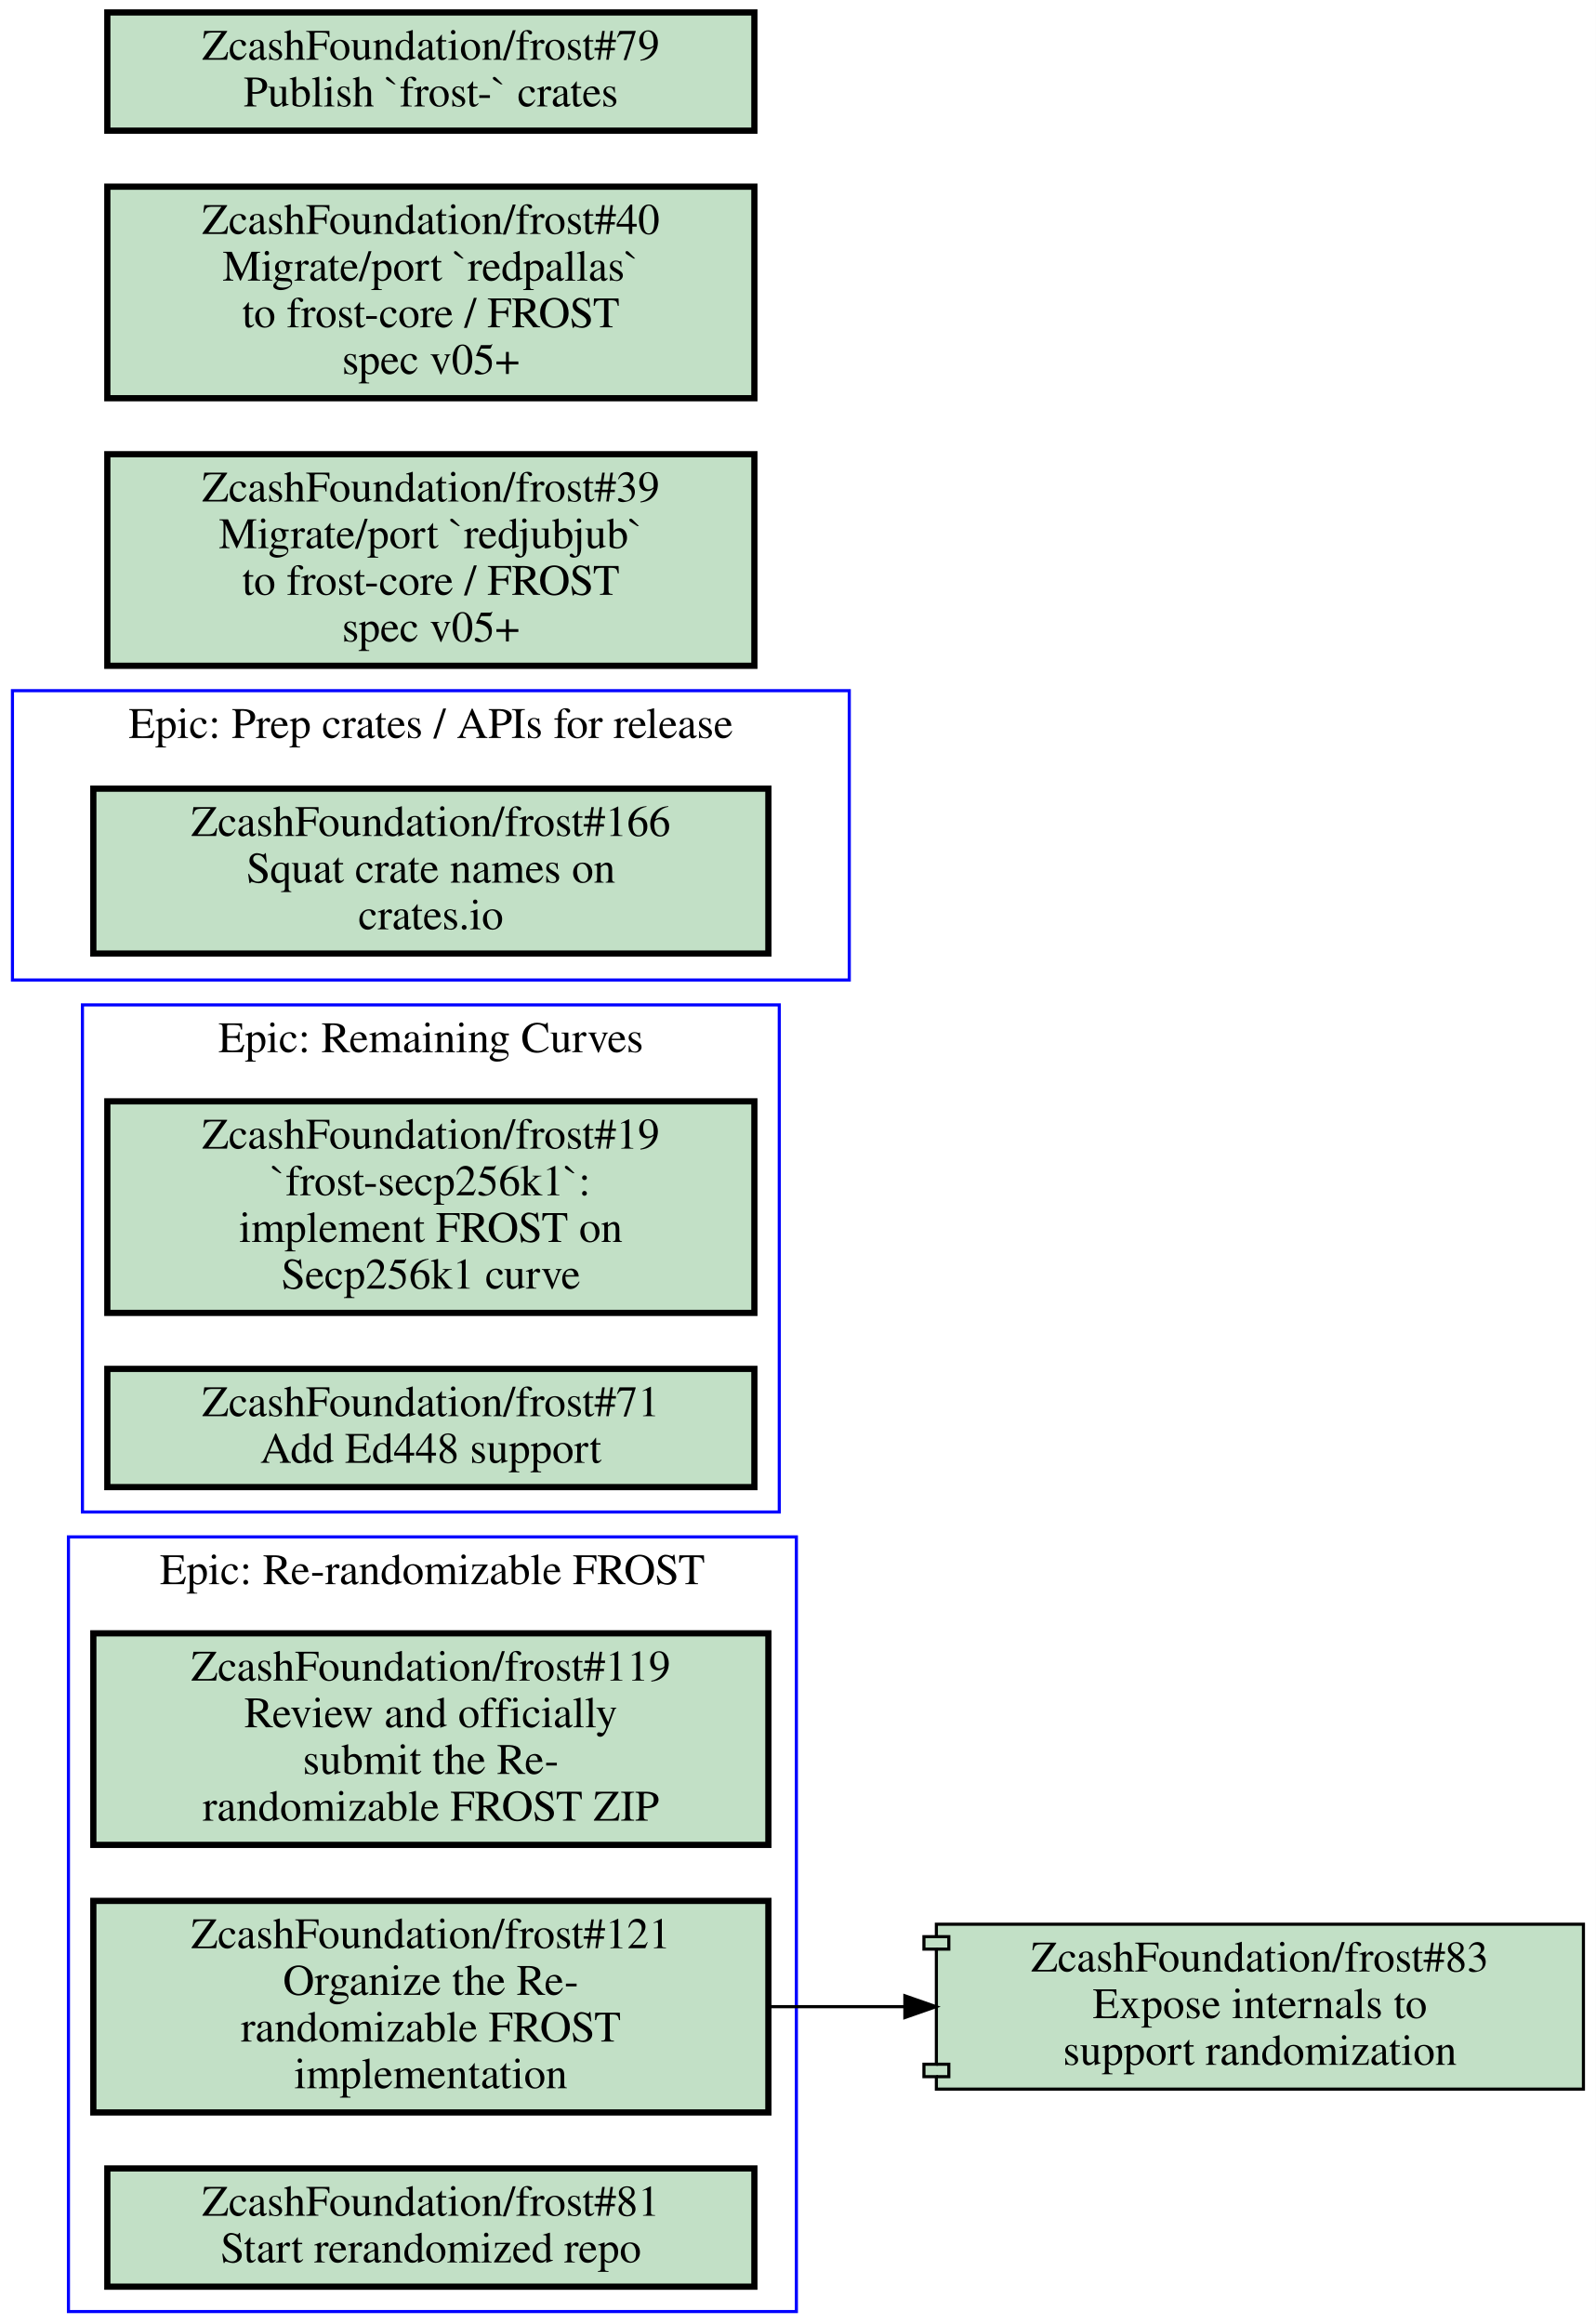
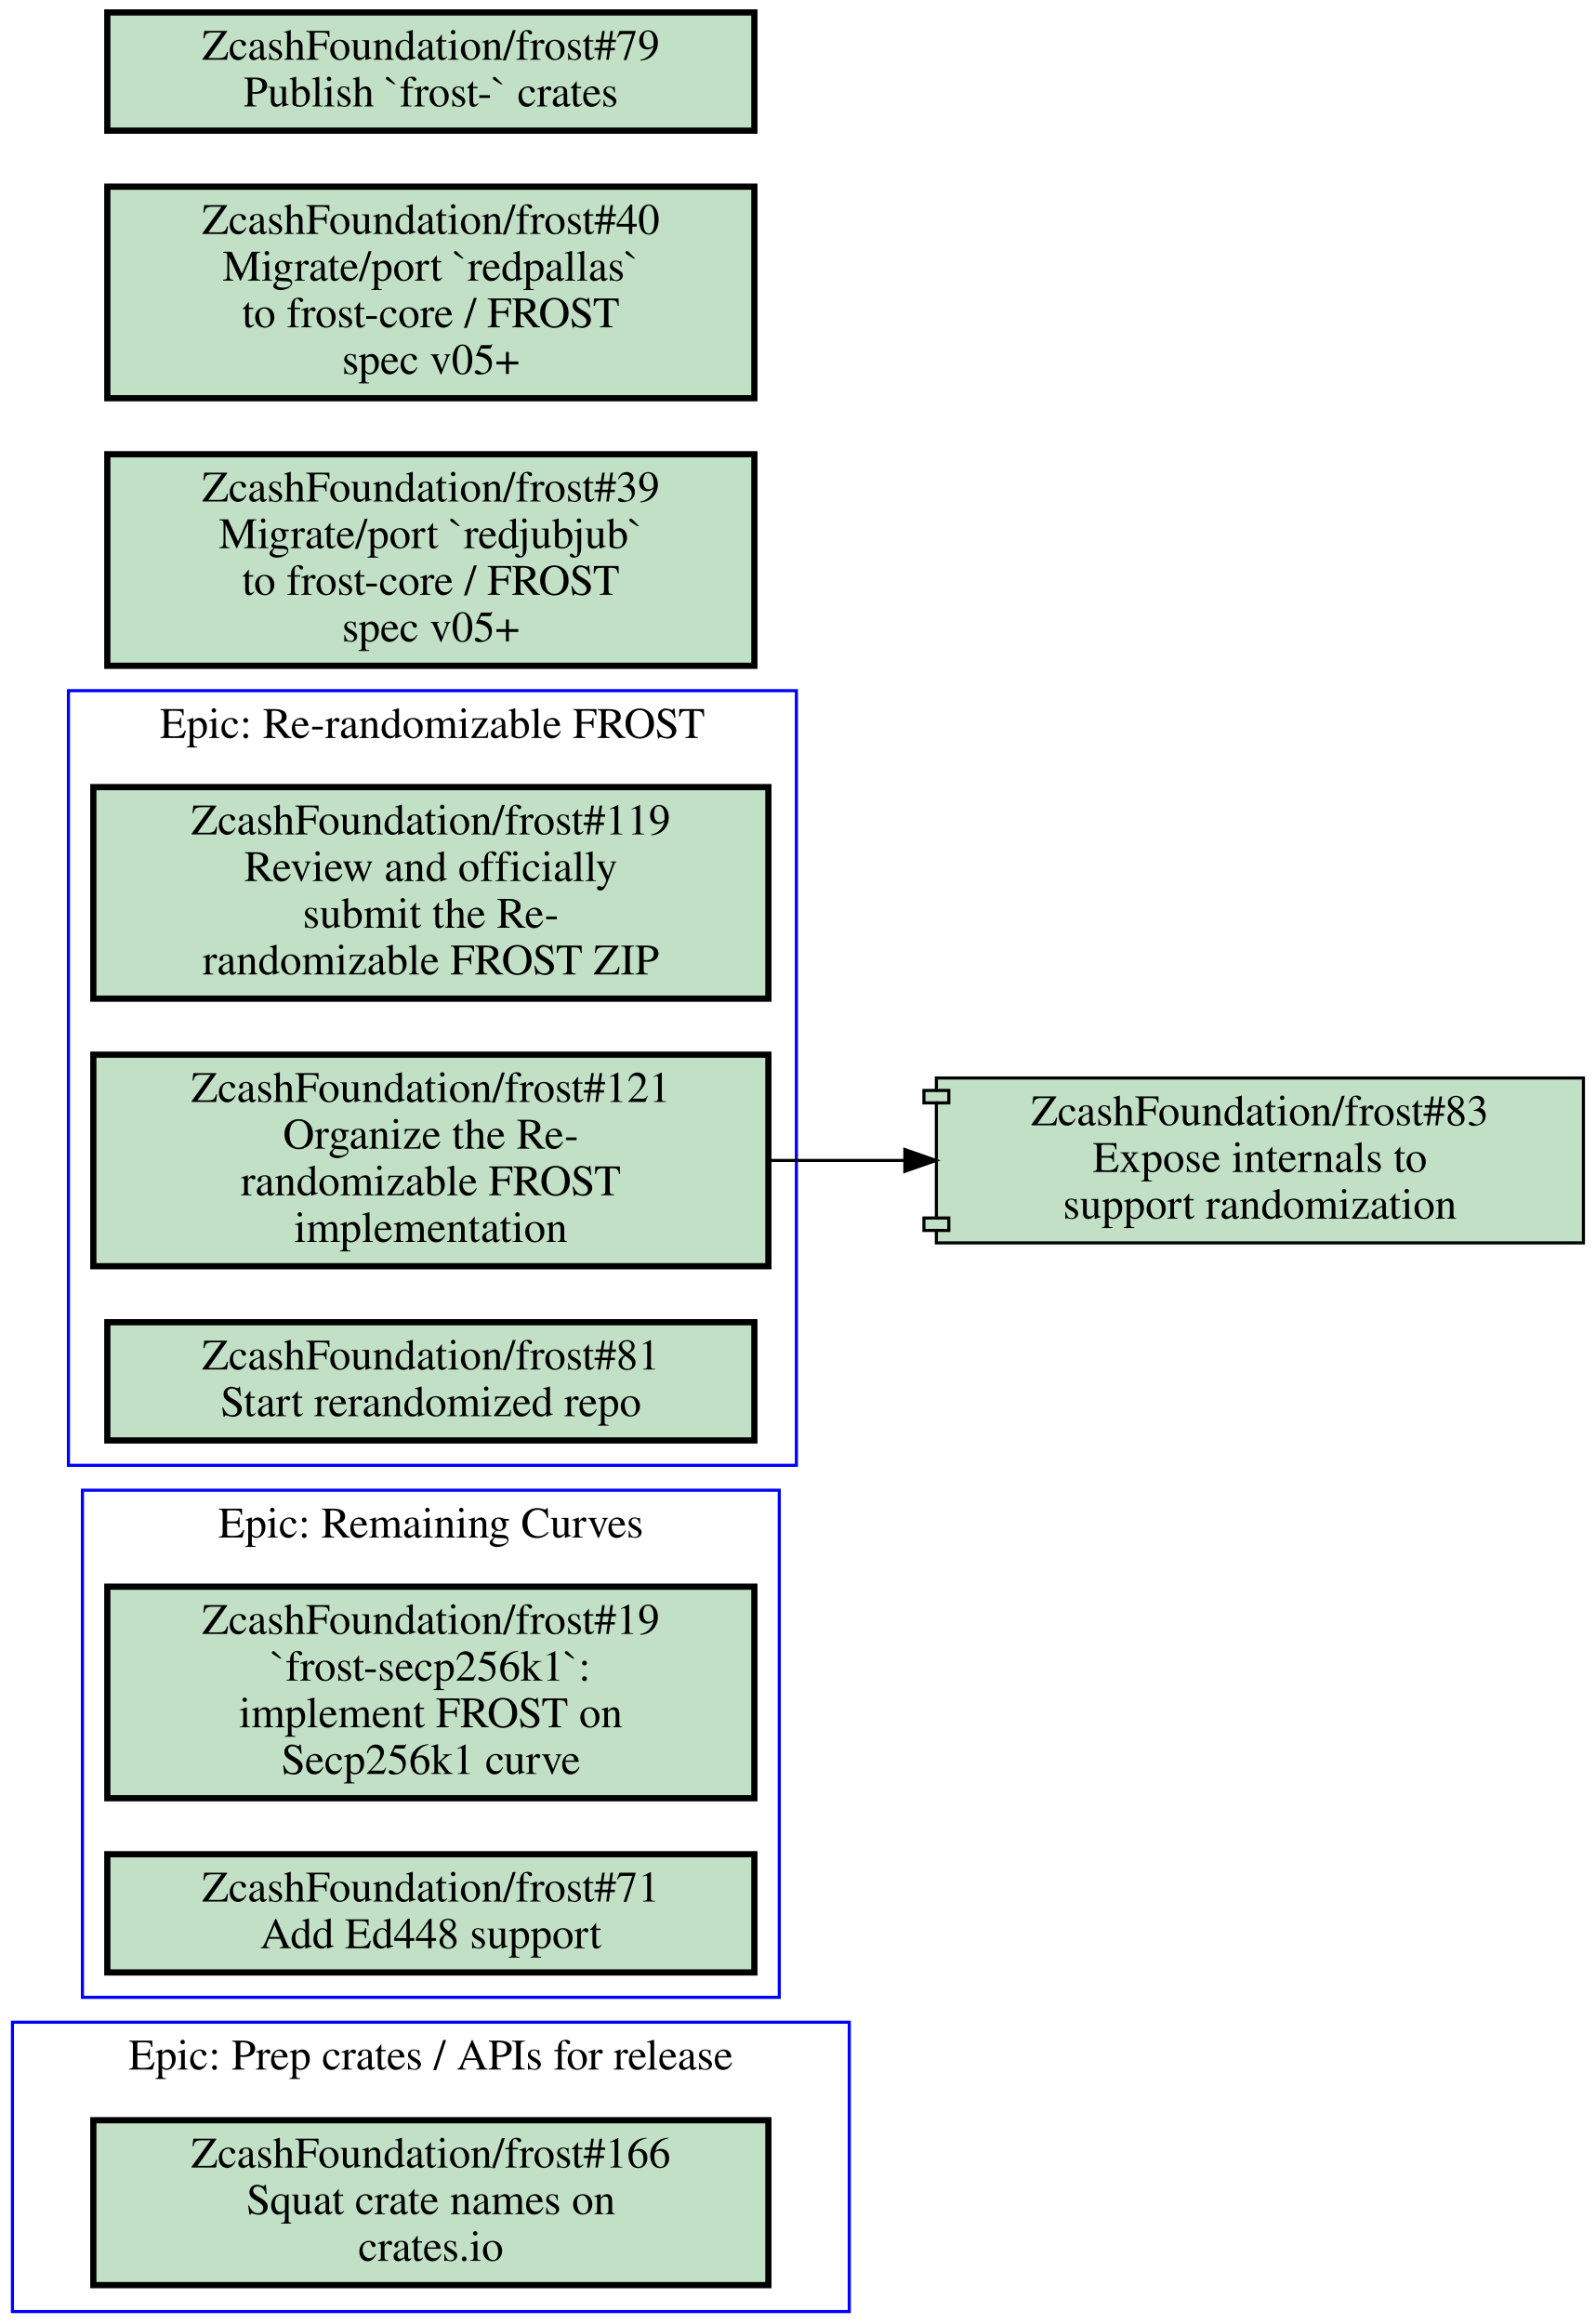
<svg xmlns="http://www.w3.org/2000/svg" xmlns:xlink="http://www.w3.org/1999/xlink" width="513pt" height="747pt" viewBox="0.00 0.00 513.00 747.00">
  <g id="graph0" class="graph" transform="scale(1 1) rotate(0) translate(4 743)">
    <polygon fill="#ffffff" stroke="transparent" points="-4,4 -4,-743 509,-743 509,4 -4,4" />
    <g id="clust1" class="cluster">
-       <polygon fill="none" stroke="#0000ff" points="18,0 18,-249 252,-249 252,0 18,0" />
-       <text text-anchor="middle" x="135" y="-233.8" font-family="Times,serif" font-size="14.00" fill="#000000">Epic: Re-randomizable FROST</text>
+       <polygon fill="none" stroke="#0000ff" points="22.5,-101 22.5,-264 246.5,-264 246.5,-101 22.5,-101" />
+       <text text-anchor="middle" x="134.5" y="-248.8" font-family="Times,serif" font-size="14.00" fill="#000000">Epic: Remaining Curves</text>
    </g>
    <g id="clust2" class="cluster">
-       <polygon fill="none" stroke="#0000ff" points="22.5,-257 22.5,-420 246.5,-420 246.5,-257 22.5,-257" />
-       <text text-anchor="middle" x="134.5" y="-404.8" font-family="Times,serif" font-size="14.00" fill="#000000">Epic: Remaining Curves</text>
+       <polygon fill="none" stroke="#0000ff" points="0,0 0,-93 269,-93 269,0 0,0" />
+       <text text-anchor="middle" x="134.5" y="-77.8" font-family="Times,serif" font-size="14.00" fill="#000000">Epic: Prep crates / APIs for release</text>
    </g>
    <g id="clust3" class="cluster">
-       <polygon fill="none" stroke="#0000ff" points="0,-428 0,-521 269,-521 269,-428 0,-428" />
-       <text text-anchor="middle" x="134.5" y="-505.8" font-family="Times,serif" font-size="14.00" fill="#000000">Epic: Prep crates / APIs for release</text>
+       <polygon fill="none" stroke="#0000ff" points="18,-272 18,-521 252,-521 252,-272 18,-272" />
+       <text text-anchor="middle" x="135" y="-505.8" font-family="Times,serif" font-size="14.00" fill="#000000">Epic: Re-randomizable FROST</text>
    </g>
    <g id="node1" class="node open">
      <g id="a_node1">
-         <a xlink:href="https://github.com/ZcashFoundation/frost/issues/119" xlink:title="ZcashFoundation/frost#119&#10;Review and officially&#10;submit the Re-&#10;randomizable FROST ZIP" target="_blank">
-           <polygon fill="#c2e0c6" stroke="#000000" stroke-width="2" points="243,-218 26,-218 26,-150 243,-150 243,-218" />
-           <text text-anchor="middle" x="134.5" y="-202.8" font-family="Times,serif" font-size="14.00" fill="#000000">ZcashFoundation/frost#119</text>
-           <text text-anchor="middle" x="134.5" y="-187.8" font-family="Times,serif" font-size="14.00" fill="#000000">Review and officially</text>
-           <text text-anchor="middle" x="134.5" y="-172.8" font-family="Times,serif" font-size="14.00" fill="#000000">submit the Re-</text>
-           <text text-anchor="middle" x="134.5" y="-157.8" font-family="Times,serif" font-size="14.00" fill="#000000">randomizable FROST ZIP</text>
+         <a xlink:href="https://github.com/ZcashFoundation/frost/issues/19" xlink:title="ZcashFoundation/frost#19&#10;`frost-secp256k1`:&#10;implement FROST on&#10;Secp256k1 curve" target="_blank">
+           <polygon fill="#c2e0c6" stroke="#000000" stroke-width="2" points="238.5,-233 30.5,-233 30.5,-165 238.5,-165 238.5,-233" />
+           <text text-anchor="middle" x="134.5" y="-217.8" font-family="Times,serif" font-size="14.00" fill="#000000">ZcashFoundation/frost#19</text>
+           <text text-anchor="middle" x="134.5" y="-202.8" font-family="Times,serif" font-size="14.00" fill="#000000">`frost-secp256k1`:</text>
+           <text text-anchor="middle" x="134.5" y="-187.8" font-family="Times,serif" font-size="14.00" fill="#000000">implement FROST on</text>
+           <text text-anchor="middle" x="134.5" y="-172.8" font-family="Times,serif" font-size="14.00" fill="#000000">Secp256k1 curve</text>
        </a>
      </g>
    </g>
    <g id="node2" class="node open">
      <g id="a_node2">
+         <a xlink:href="https://github.com/ZcashFoundation/frost/issues/71" xlink:title="ZcashFoundation/frost#71&#10;Add Ed448 support" target="_blank">
+           <polygon fill="#c2e0c6" stroke="#000000" stroke-width="2" points="238.5,-147 30.5,-147 30.5,-109 238.5,-109 238.5,-147" />
+           <text text-anchor="middle" x="134.5" y="-131.8" font-family="Times,serif" font-size="14.00" fill="#000000">ZcashFoundation/frost#71</text>
+           <text text-anchor="middle" x="134.5" y="-116.8" font-family="Times,serif" font-size="14.00" fill="#000000">Add Ed448 support</text>
+         </a>
+       </g>
+     </g>
+     <g id="node3" class="node open">
+       <g id="a_node3">
+         <a xlink:href="https://github.com/ZcashFoundation/frost/issues/166" xlink:title="ZcashFoundation/frost#166&#10;Squat crate names on&#10;crates.io" target="_blank">
+           <polygon fill="#c2e0c6" stroke="#000000" stroke-width="2" points="243,-61.5 26,-61.5 26,-8.5 243,-8.5 243,-61.5" />
+           <text text-anchor="middle" x="134.5" y="-46.3" font-family="Times,serif" font-size="14.00" fill="#000000">ZcashFoundation/frost#166</text>
+           <text text-anchor="middle" x="134.5" y="-31.3" font-family="Times,serif" font-size="14.00" fill="#000000">Squat crate names on</text>
+           <text text-anchor="middle" x="134.5" y="-16.3" font-family="Times,serif" font-size="14.00" fill="#000000">crates.io</text>
+         </a>
+       </g>
+     </g>
+     <g id="node4" class="node open">
+       <g id="a_node4">
+         <a xlink:href="https://github.com/ZcashFoundation/frost/issues/119" xlink:title="ZcashFoundation/frost#119&#10;Review and officially&#10;submit the Re-&#10;randomizable FROST ZIP" target="_blank">
+           <polygon fill="#c2e0c6" stroke="#000000" stroke-width="2" points="243,-490 26,-490 26,-422 243,-422 243,-490" />
+           <text text-anchor="middle" x="134.5" y="-474.8" font-family="Times,serif" font-size="14.00" fill="#000000">ZcashFoundation/frost#119</text>
+           <text text-anchor="middle" x="134.5" y="-459.8" font-family="Times,serif" font-size="14.00" fill="#000000">Review and officially</text>
+           <text text-anchor="middle" x="134.5" y="-444.8" font-family="Times,serif" font-size="14.00" fill="#000000">submit the Re-</text>
+           <text text-anchor="middle" x="134.5" y="-429.8" font-family="Times,serif" font-size="14.00" fill="#000000">randomizable FROST ZIP</text>
+         </a>
+       </g>
+     </g>
+     <g id="node5" class="node open">
+       <g id="a_node5">
        <a xlink:href="https://github.com/ZcashFoundation/frost/issues/121" xlink:title="ZcashFoundation/frost#121&#10;Organize the Re-&#10;randomizable FROST&#10;implementation" target="_blank">
-           <polygon fill="#c2e0c6" stroke="#000000" stroke-width="2" points="243,-132 26,-132 26,-64 243,-64 243,-132" />
-           <text text-anchor="middle" x="134.5" y="-116.8" font-family="Times,serif" font-size="14.00" fill="#000000">ZcashFoundation/frost#121</text>
-           <text text-anchor="middle" x="134.5" y="-101.8" font-family="Times,serif" font-size="14.00" fill="#000000">Organize the Re-</text>
-           <text text-anchor="middle" x="134.5" y="-86.8" font-family="Times,serif" font-size="14.00" fill="#000000">randomizable FROST</text>
-           <text text-anchor="middle" x="134.5" y="-71.8" font-family="Times,serif" font-size="14.00" fill="#000000">implementation</text>
+           <polygon fill="#c2e0c6" stroke="#000000" stroke-width="2" points="243,-404 26,-404 26,-336 243,-336 243,-404" />
+           <text text-anchor="middle" x="134.5" y="-388.8" font-family="Times,serif" font-size="14.00" fill="#000000">ZcashFoundation/frost#121</text>
+           <text text-anchor="middle" x="134.5" y="-373.8" font-family="Times,serif" font-size="14.00" fill="#000000">Organize the Re-</text>
+           <text text-anchor="middle" x="134.5" y="-358.8" font-family="Times,serif" font-size="14.00" fill="#000000">randomizable FROST</text>
+           <text text-anchor="middle" x="134.5" y="-343.8" font-family="Times,serif" font-size="14.00" fill="#000000">implementation</text>
        </a>
      </g>
    </g>
    <g id="node7" class="node open">
      <g id="a_node7">
        <a xlink:href="https://github.com/ZcashFoundation/frost/pull/83" xlink:title="ZcashFoundation/frost#83&#10;Expose internals to&#10;support randomization" target="_blank">
-           <polygon fill="#c2e0c6" stroke="#000000" points="505,-124.5 297,-124.5 297,-120.5 293,-120.5 293,-116.5 297,-116.5 297,-79.5 293,-79.5 293,-75.5 297,-75.5 297,-71.5 505,-71.5 505,-124.5" />
-           <polyline fill="none" stroke="#000000" points="297,-120.5 301,-120.5 301,-116.5 297,-116.5 " />
-           <polyline fill="none" stroke="#000000" points="297,-79.5 301,-79.5 301,-75.5 297,-75.5 " />
-           <text text-anchor="middle" x="401" y="-109.3" font-family="Times,serif" font-size="14.00" fill="#000000">ZcashFoundation/frost#83</text>
-           <text text-anchor="middle" x="401" y="-94.3" font-family="Times,serif" font-size="14.00" fill="#000000">Expose internals to</text>
-           <text text-anchor="middle" x="401" y="-79.3" font-family="Times,serif" font-size="14.00" fill="#000000">support randomization</text>
+           <polygon fill="#c2e0c6" stroke="#000000" points="505,-396.5 297,-396.5 297,-392.5 293,-392.5 293,-388.5 297,-388.5 297,-351.5 293,-351.5 293,-347.5 297,-347.5 297,-343.5 505,-343.5 505,-396.5" />
+           <polyline fill="none" stroke="#000000" points="297,-392.5 301,-392.5 301,-388.5 297,-388.5 " />
+           <polyline fill="none" stroke="#000000" points="297,-351.5 301,-351.5 301,-347.5 297,-347.5 " />
+           <text text-anchor="middle" x="401" y="-381.3" font-family="Times,serif" font-size="14.00" fill="#000000">ZcashFoundation/frost#83</text>
+           <text text-anchor="middle" x="401" y="-366.3" font-family="Times,serif" font-size="14.00" fill="#000000">Expose internals to</text>
+           <text text-anchor="middle" x="401" y="-351.3" font-family="Times,serif" font-size="14.00" fill="#000000">support randomization</text>
        </a>
      </g>
    </g>
    <g id="edge1" class="edge">
-       <path fill="none" stroke="#000000" d="M243.28,-98C257.53,-98 272.16,-98 286.49,-98" />
-       <polygon fill="#000000" stroke="#000000" points="286.87,-101.5 296.87,-98 286.87,-94.5 286.87,-101.5" />
-     </g>
-     <g id="node3" class="node open">
-       <g id="a_node3">
-         <a xlink:href="https://github.com/ZcashFoundation/frost/issues/81" xlink:title="ZcashFoundation/frost#81&#10;Start rerandomized repo" target="_blank">
-           <polygon fill="#c2e0c6" stroke="#000000" stroke-width="2" points="238.5,-46 30.5,-46 30.5,-8 238.5,-8 238.5,-46" />
-           <text text-anchor="middle" x="134.5" y="-30.8" font-family="Times,serif" font-size="14.00" fill="#000000">ZcashFoundation/frost#81</text>
-           <text text-anchor="middle" x="134.5" y="-15.8" font-family="Times,serif" font-size="14.00" fill="#000000">Start rerandomized repo</text>
-         </a>
-       </g>
-     </g>
-     <g id="node4" class="node open">
-       <g id="a_node4">
-         <a xlink:href="https://github.com/ZcashFoundation/frost/issues/19" xlink:title="ZcashFoundation/frost#19&#10;`frost-secp256k1`:&#10;implement FROST on&#10;Secp256k1 curve" target="_blank">
-           <polygon fill="#c2e0c6" stroke="#000000" stroke-width="2" points="238.5,-389 30.5,-389 30.5,-321 238.5,-321 238.5,-389" />
-           <text text-anchor="middle" x="134.5" y="-373.8" font-family="Times,serif" font-size="14.00" fill="#000000">ZcashFoundation/frost#19</text>
-           <text text-anchor="middle" x="134.5" y="-358.8" font-family="Times,serif" font-size="14.00" fill="#000000">`frost-secp256k1`:</text>
-           <text text-anchor="middle" x="134.5" y="-343.8" font-family="Times,serif" font-size="14.00" fill="#000000">implement FROST on</text>
-           <text text-anchor="middle" x="134.5" y="-328.8" font-family="Times,serif" font-size="14.00" fill="#000000">Secp256k1 curve</text>
-         </a>
-       </g>
-     </g>
-     <g id="node5" class="node open">
-       <g id="a_node5">
-         <a xlink:href="https://github.com/ZcashFoundation/frost/issues/71" xlink:title="ZcashFoundation/frost#71&#10;Add Ed448 support" target="_blank">
-           <polygon fill="#c2e0c6" stroke="#000000" stroke-width="2" points="238.5,-303 30.5,-303 30.5,-265 238.5,-265 238.5,-303" />
-           <text text-anchor="middle" x="134.5" y="-287.8" font-family="Times,serif" font-size="14.00" fill="#000000">ZcashFoundation/frost#71</text>
-           <text text-anchor="middle" x="134.5" y="-272.8" font-family="Times,serif" font-size="14.00" fill="#000000">Add Ed448 support</text>
-         </a>
-       </g>
+       <path fill="none" stroke="#000000" d="M243.28,-370C257.53,-370 272.16,-370 286.49,-370" />
+       <polygon fill="#000000" stroke="#000000" points="286.87,-373.5 296.87,-370 286.87,-366.5 286.87,-373.5" />
    </g>
    <g id="node6" class="node open">
      <g id="a_node6">
-         <a xlink:href="https://github.com/ZcashFoundation/frost/issues/166" xlink:title="ZcashFoundation/frost#166&#10;Squat crate names on&#10;crates.io" target="_blank">
-           <polygon fill="#c2e0c6" stroke="#000000" stroke-width="2" points="243,-489.5 26,-489.5 26,-436.5 243,-436.5 243,-489.5" />
-           <text text-anchor="middle" x="134.5" y="-474.3" font-family="Times,serif" font-size="14.00" fill="#000000">ZcashFoundation/frost#166</text>
-           <text text-anchor="middle" x="134.5" y="-459.3" font-family="Times,serif" font-size="14.00" fill="#000000">Squat crate names on</text>
-           <text text-anchor="middle" x="134.5" y="-444.3" font-family="Times,serif" font-size="14.00" fill="#000000">crates.io</text>
+         <a xlink:href="https://github.com/ZcashFoundation/frost/issues/81" xlink:title="ZcashFoundation/frost#81&#10;Start rerandomized repo" target="_blank">
+           <polygon fill="#c2e0c6" stroke="#000000" stroke-width="2" points="238.5,-318 30.5,-318 30.5,-280 238.5,-280 238.5,-318" />
+           <text text-anchor="middle" x="134.5" y="-302.8" font-family="Times,serif" font-size="14.00" fill="#000000">ZcashFoundation/frost#81</text>
+           <text text-anchor="middle" x="134.5" y="-287.8" font-family="Times,serif" font-size="14.00" fill="#000000">Start rerandomized repo</text>
        </a>
      </g>
    </g>
    <g id="node8" class="node open">
      <g id="a_node8">
        <a xlink:href="https://github.com/ZcashFoundation/frost/issues/39" xlink:title="ZcashFoundation/frost#39&#10;Migrate/port `redjubjub`&#10;to frost-core / FROST&#10;spec v05+" target="_blank">
          <polygon fill="#c2e0c6" stroke="#000000" stroke-width="2" points="238.5,-597 30.5,-597 30.5,-529 238.5,-529 238.5,-597" />
          <text text-anchor="middle" x="134.5" y="-581.8" font-family="Times,serif" font-size="14.00" fill="#000000">ZcashFoundation/frost#39</text>
          <text text-anchor="middle" x="134.5" y="-566.8" font-family="Times,serif" font-size="14.00" fill="#000000">Migrate/port `redjubjub`</text>
          <text text-anchor="middle" x="134.5" y="-551.8" font-family="Times,serif" font-size="14.00" fill="#000000">to frost-core / FROST</text>
          <text text-anchor="middle" x="134.5" y="-536.8" font-family="Times,serif" font-size="14.00" fill="#000000">spec v05+</text>
        </a>
      </g>
    </g>
    <g id="node9" class="node open">
      <g id="a_node9">
        <a xlink:href="https://github.com/ZcashFoundation/frost/issues/40" xlink:title="ZcashFoundation/frost#40&#10;Migrate/port `redpallas`&#10;to frost-core / FROST&#10;spec v05+" target="_blank">
          <polygon fill="#c2e0c6" stroke="#000000" stroke-width="2" points="238.5,-683 30.5,-683 30.5,-615 238.5,-615 238.5,-683" />
          <text text-anchor="middle" x="134.5" y="-667.8" font-family="Times,serif" font-size="14.00" fill="#000000">ZcashFoundation/frost#40</text>
          <text text-anchor="middle" x="134.5" y="-652.8" font-family="Times,serif" font-size="14.00" fill="#000000">Migrate/port `redpallas`</text>
          <text text-anchor="middle" x="134.5" y="-637.8" font-family="Times,serif" font-size="14.00" fill="#000000">to frost-core / FROST</text>
          <text text-anchor="middle" x="134.5" y="-622.8" font-family="Times,serif" font-size="14.00" fill="#000000">spec v05+</text>
        </a>
      </g>
    </g>
    <g id="node10" class="node open">
      <g id="a_node10">
        <a xlink:href="https://github.com/ZcashFoundation/frost/issues/79" xlink:title="ZcashFoundation/frost#79&#10;Publish `frost-` crates" target="_blank">
          <polygon fill="#c2e0c6" stroke="#000000" stroke-width="2" points="238.5,-739 30.5,-739 30.5,-701 238.5,-701 238.5,-739" />
          <text text-anchor="middle" x="134.5" y="-723.8" font-family="Times,serif" font-size="14.00" fill="#000000">ZcashFoundation/frost#79</text>
          <text text-anchor="middle" x="134.5" y="-708.8" font-family="Times,serif" font-size="14.00" fill="#000000">Publish `frost-` crates</text>
        </a>
      </g>
    </g>
  </g>
</svg>
